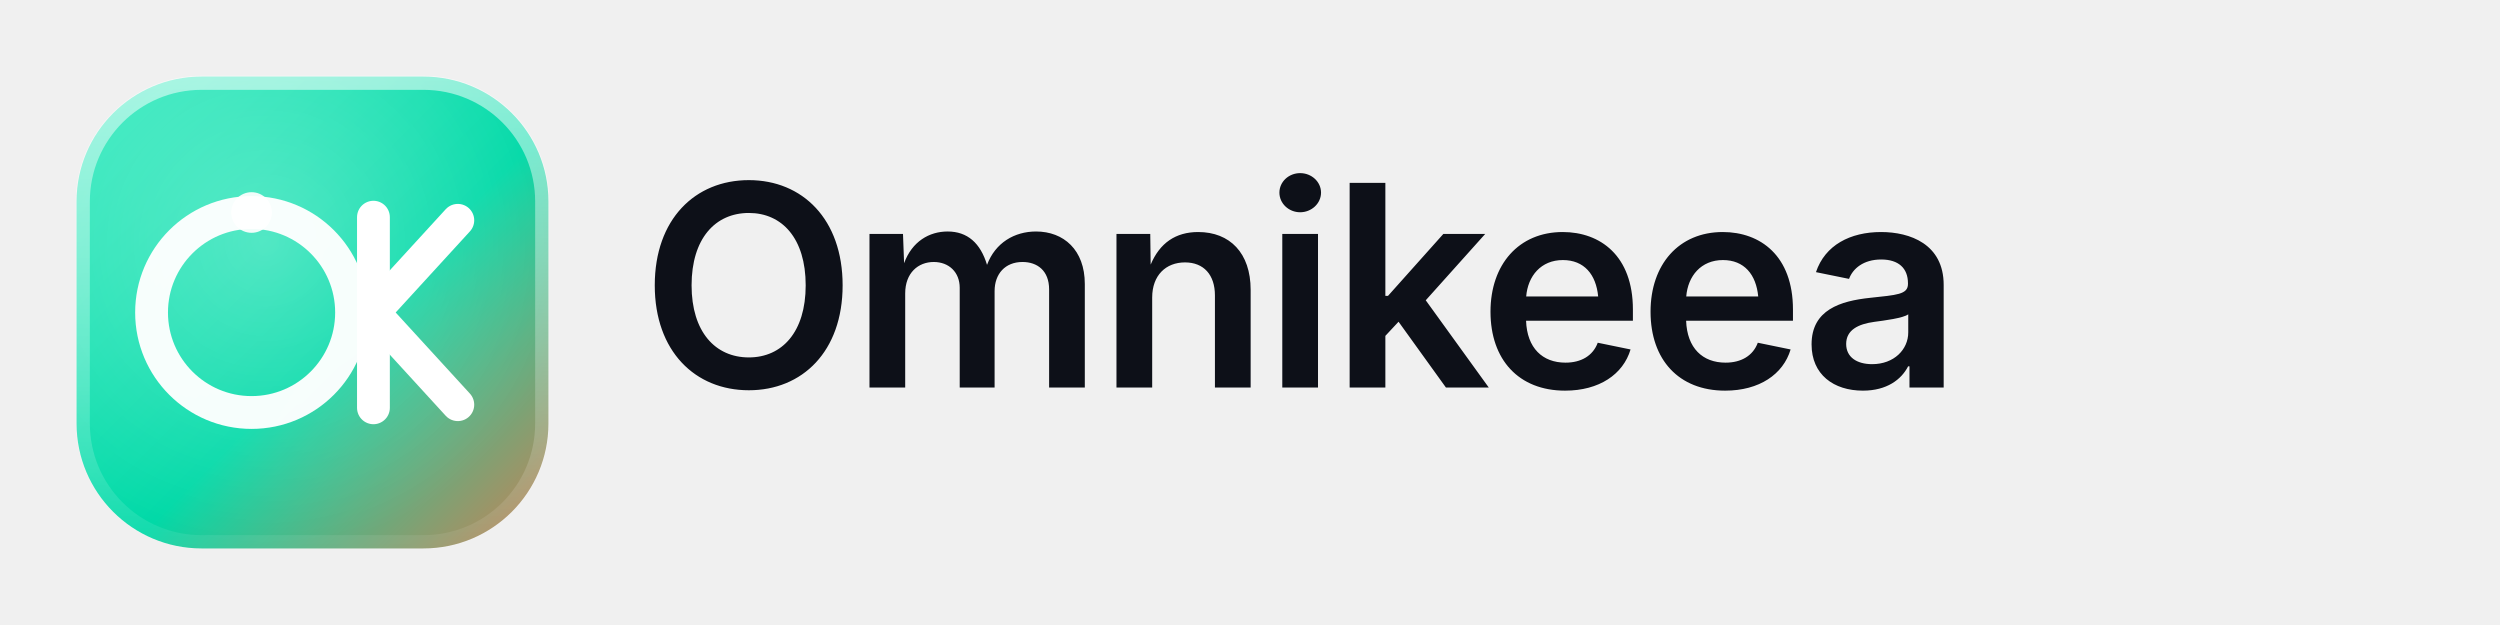
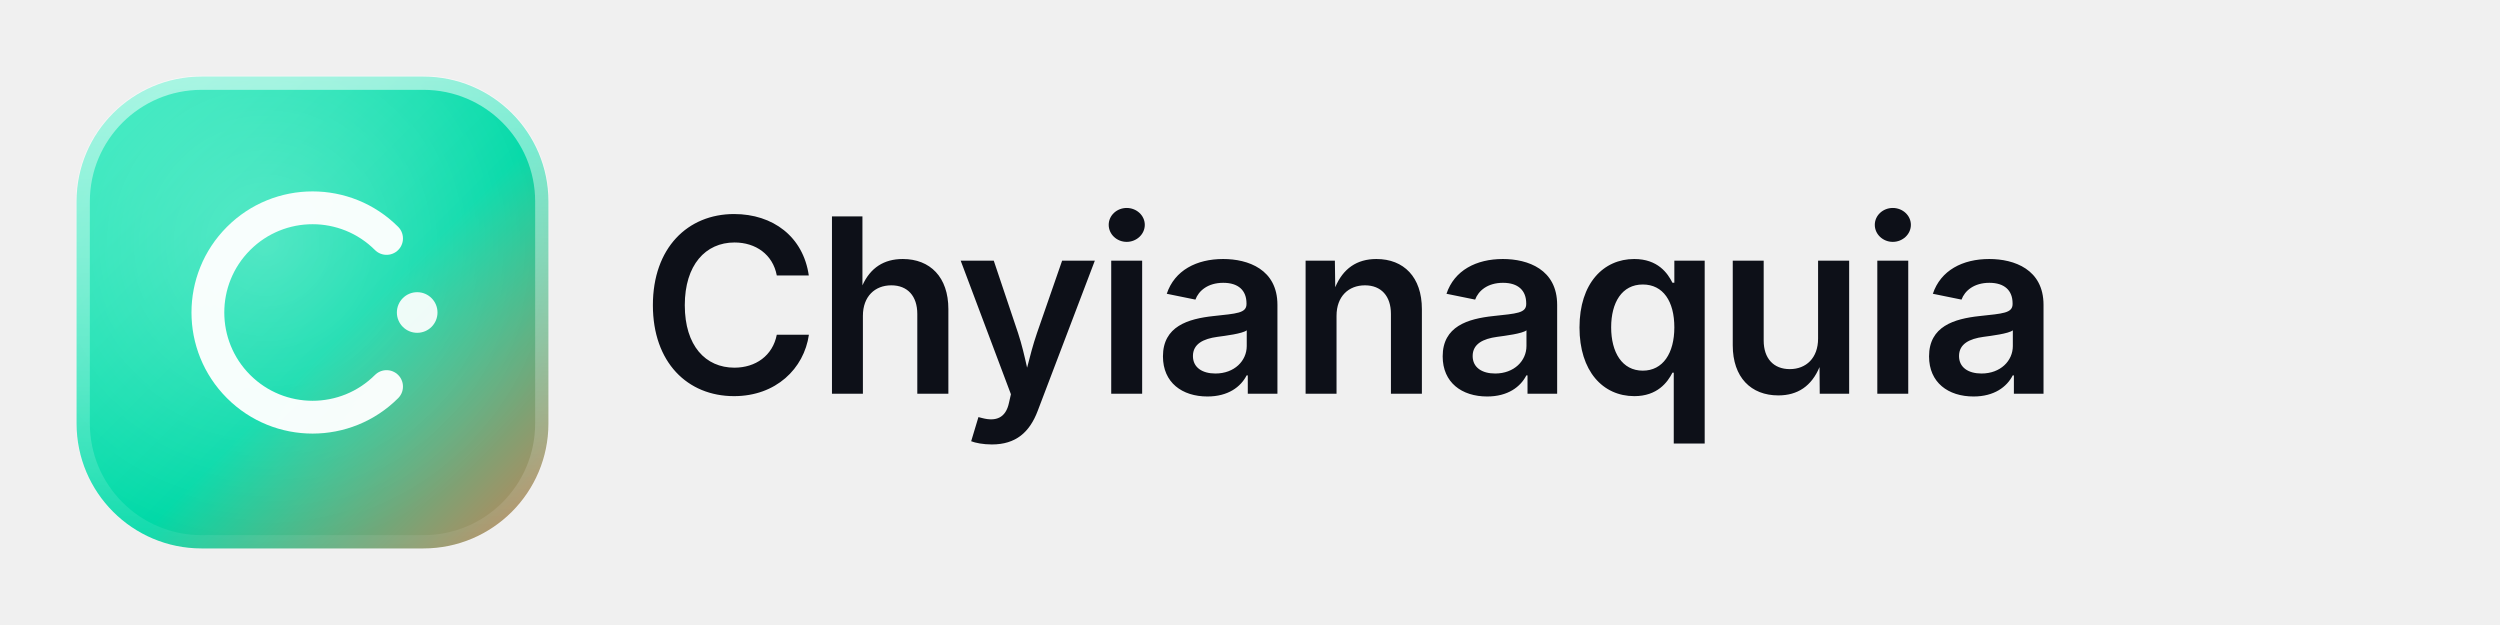
<svg xmlns="http://www.w3.org/2000/svg" viewBox="0 0 1600 400" width="1600" height="400">
  <defs>
    <linearGradient id="ok-grad" x1="0" y1="0" x2="320" y2="320" gradientUnits="userSpaceOnUse">
      <stop offset="0%" stop-color="#3aebc0" />
      <stop offset="55%" stop-color="#00d9a7" />
      <stop offset="100%" stop-color="#d97a4f" />
    </linearGradient>
    <linearGradient id="ok-stroke" x1="0" y1="0" x2="0" y2="320" gradientUnits="userSpaceOnUse">
      <stop offset="0%" stop-color="rgba(255,255,255,0.55)" />
      <stop offset="100%" stop-color="rgba(255,255,255,0.05)" />
    </linearGradient>
    <radialGradient id="ok-glow" cx="40%" cy="35%" r="65%">
      <stop offset="0%" stop-color="rgba(255,255,255,0.45)" />
      <stop offset="100%" stop-color="rgba(255,255,255,0)" />
    </radialGradient>
  </defs>
  <g transform="translate(40,40)">
    <rect x="9" y="9" width="302" height="302" rx="80" fill="url(#ok-grad)" />
    <rect x="9" y="9" width="302" height="302" rx="80" fill="url(#ok-glow)" opacity="0.6" />
    <rect x="13" y="13" width="294" height="294" rx="76" fill="none" stroke="url(#ok-stroke)" stroke-width="9" />
-     <circle cx="121" cy="160" r="64" fill="none" stroke="#ffffff" stroke-width="21" stroke-linecap="round" opacity="0.96" />
-     <g stroke="#ffffff" stroke-width="21" stroke-linecap="round" stroke-linejoin="round" fill="none">
-       <path d="M199 99 L199 221" />
-       <path d="M199 160 L253 101" />
-       <path d="M199 160 L253 219" />
-     </g>
-     <circle cx="121" cy="96" r="13" fill="#ffffff" opacity="0.92" />
+     <path d="M207.4 112.6 A67 67 0 1 0 207.4 207.4" fill="none" stroke="#ffffff" stroke-width="21" stroke-linecap="round" opacity="0.96" />
+     <circle cx="227" cy="160" r="13" fill="#ffffff" opacity="0.92" />
  </g>
-   <text x="410" y="248" font-family="-apple-system, BlinkMacSystemFont, 'Segoe UI', Inter, Helvetica, Arial, sans-serif" font-size="180" font-weight="600" letter-spacing="-4" fill="#0d1018">Omnikeea</text>
+   <text x="410" y="252" font-family="-apple-system, BlinkMacSystemFont, 'Segoe UI', Inter, Helvetica, Arial, sans-serif" font-size="156" font-weight="600" letter-spacing="-3" fill="#0d1018">Chyianaquia</text>
</svg>
